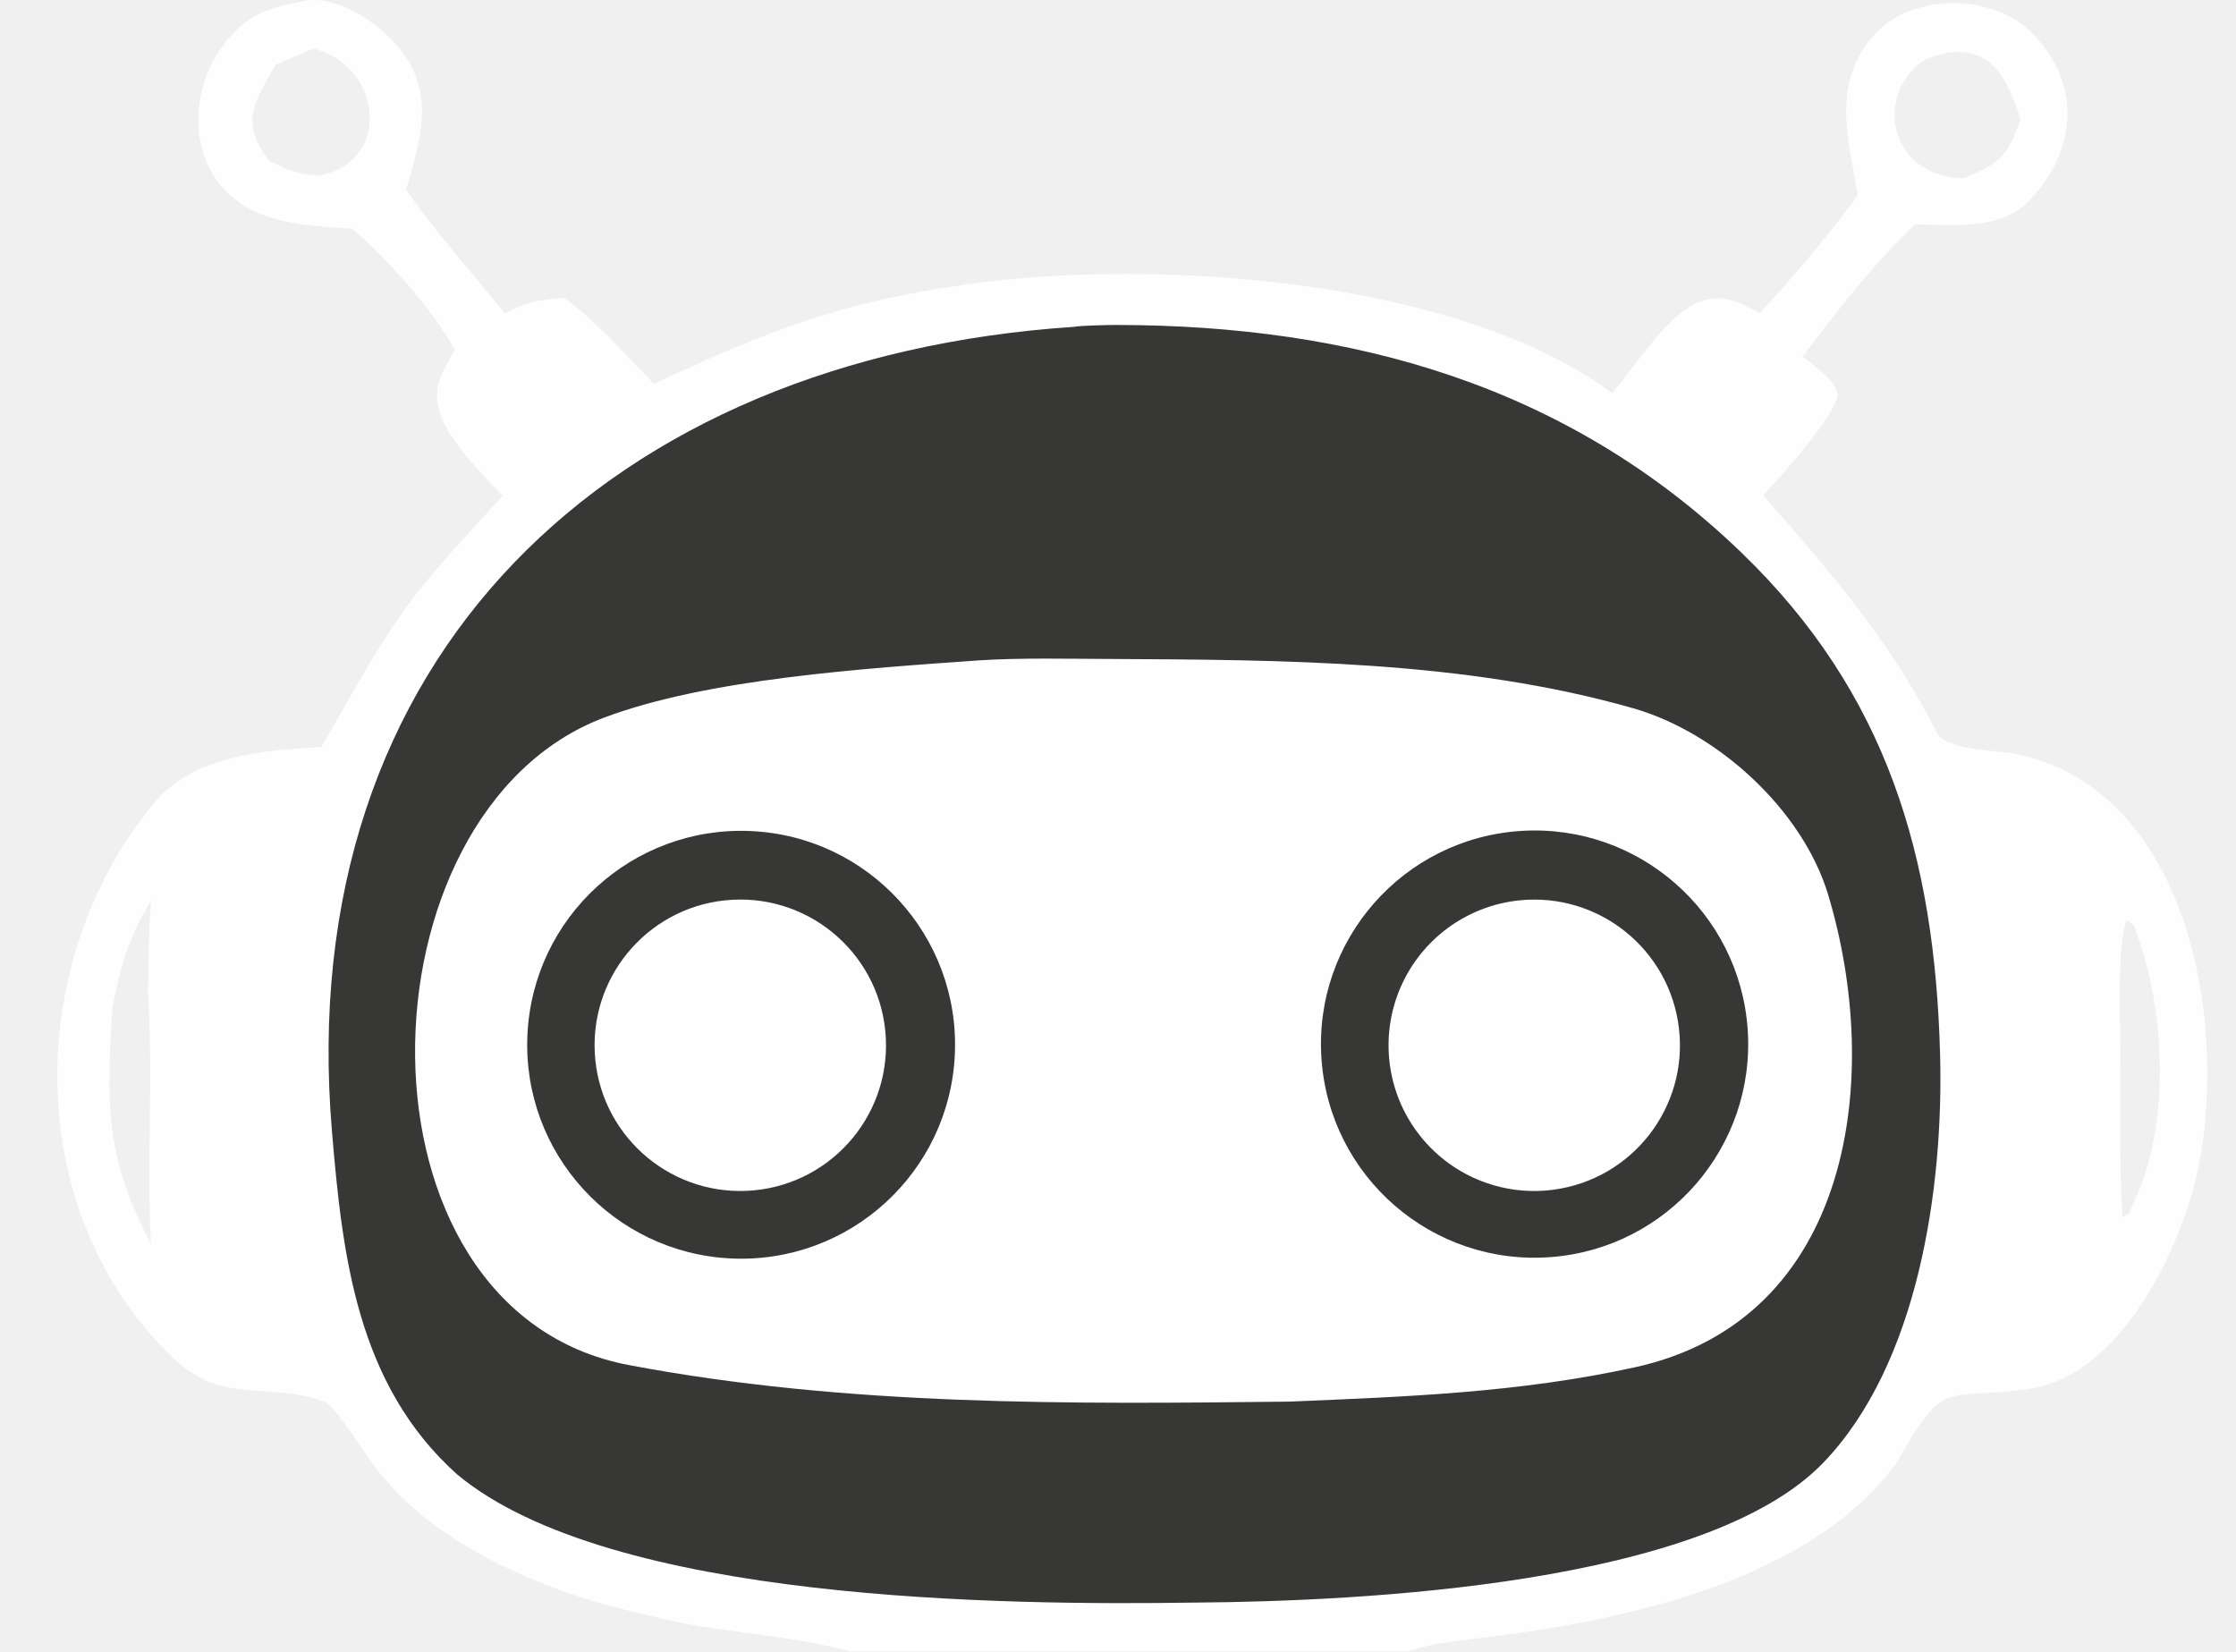
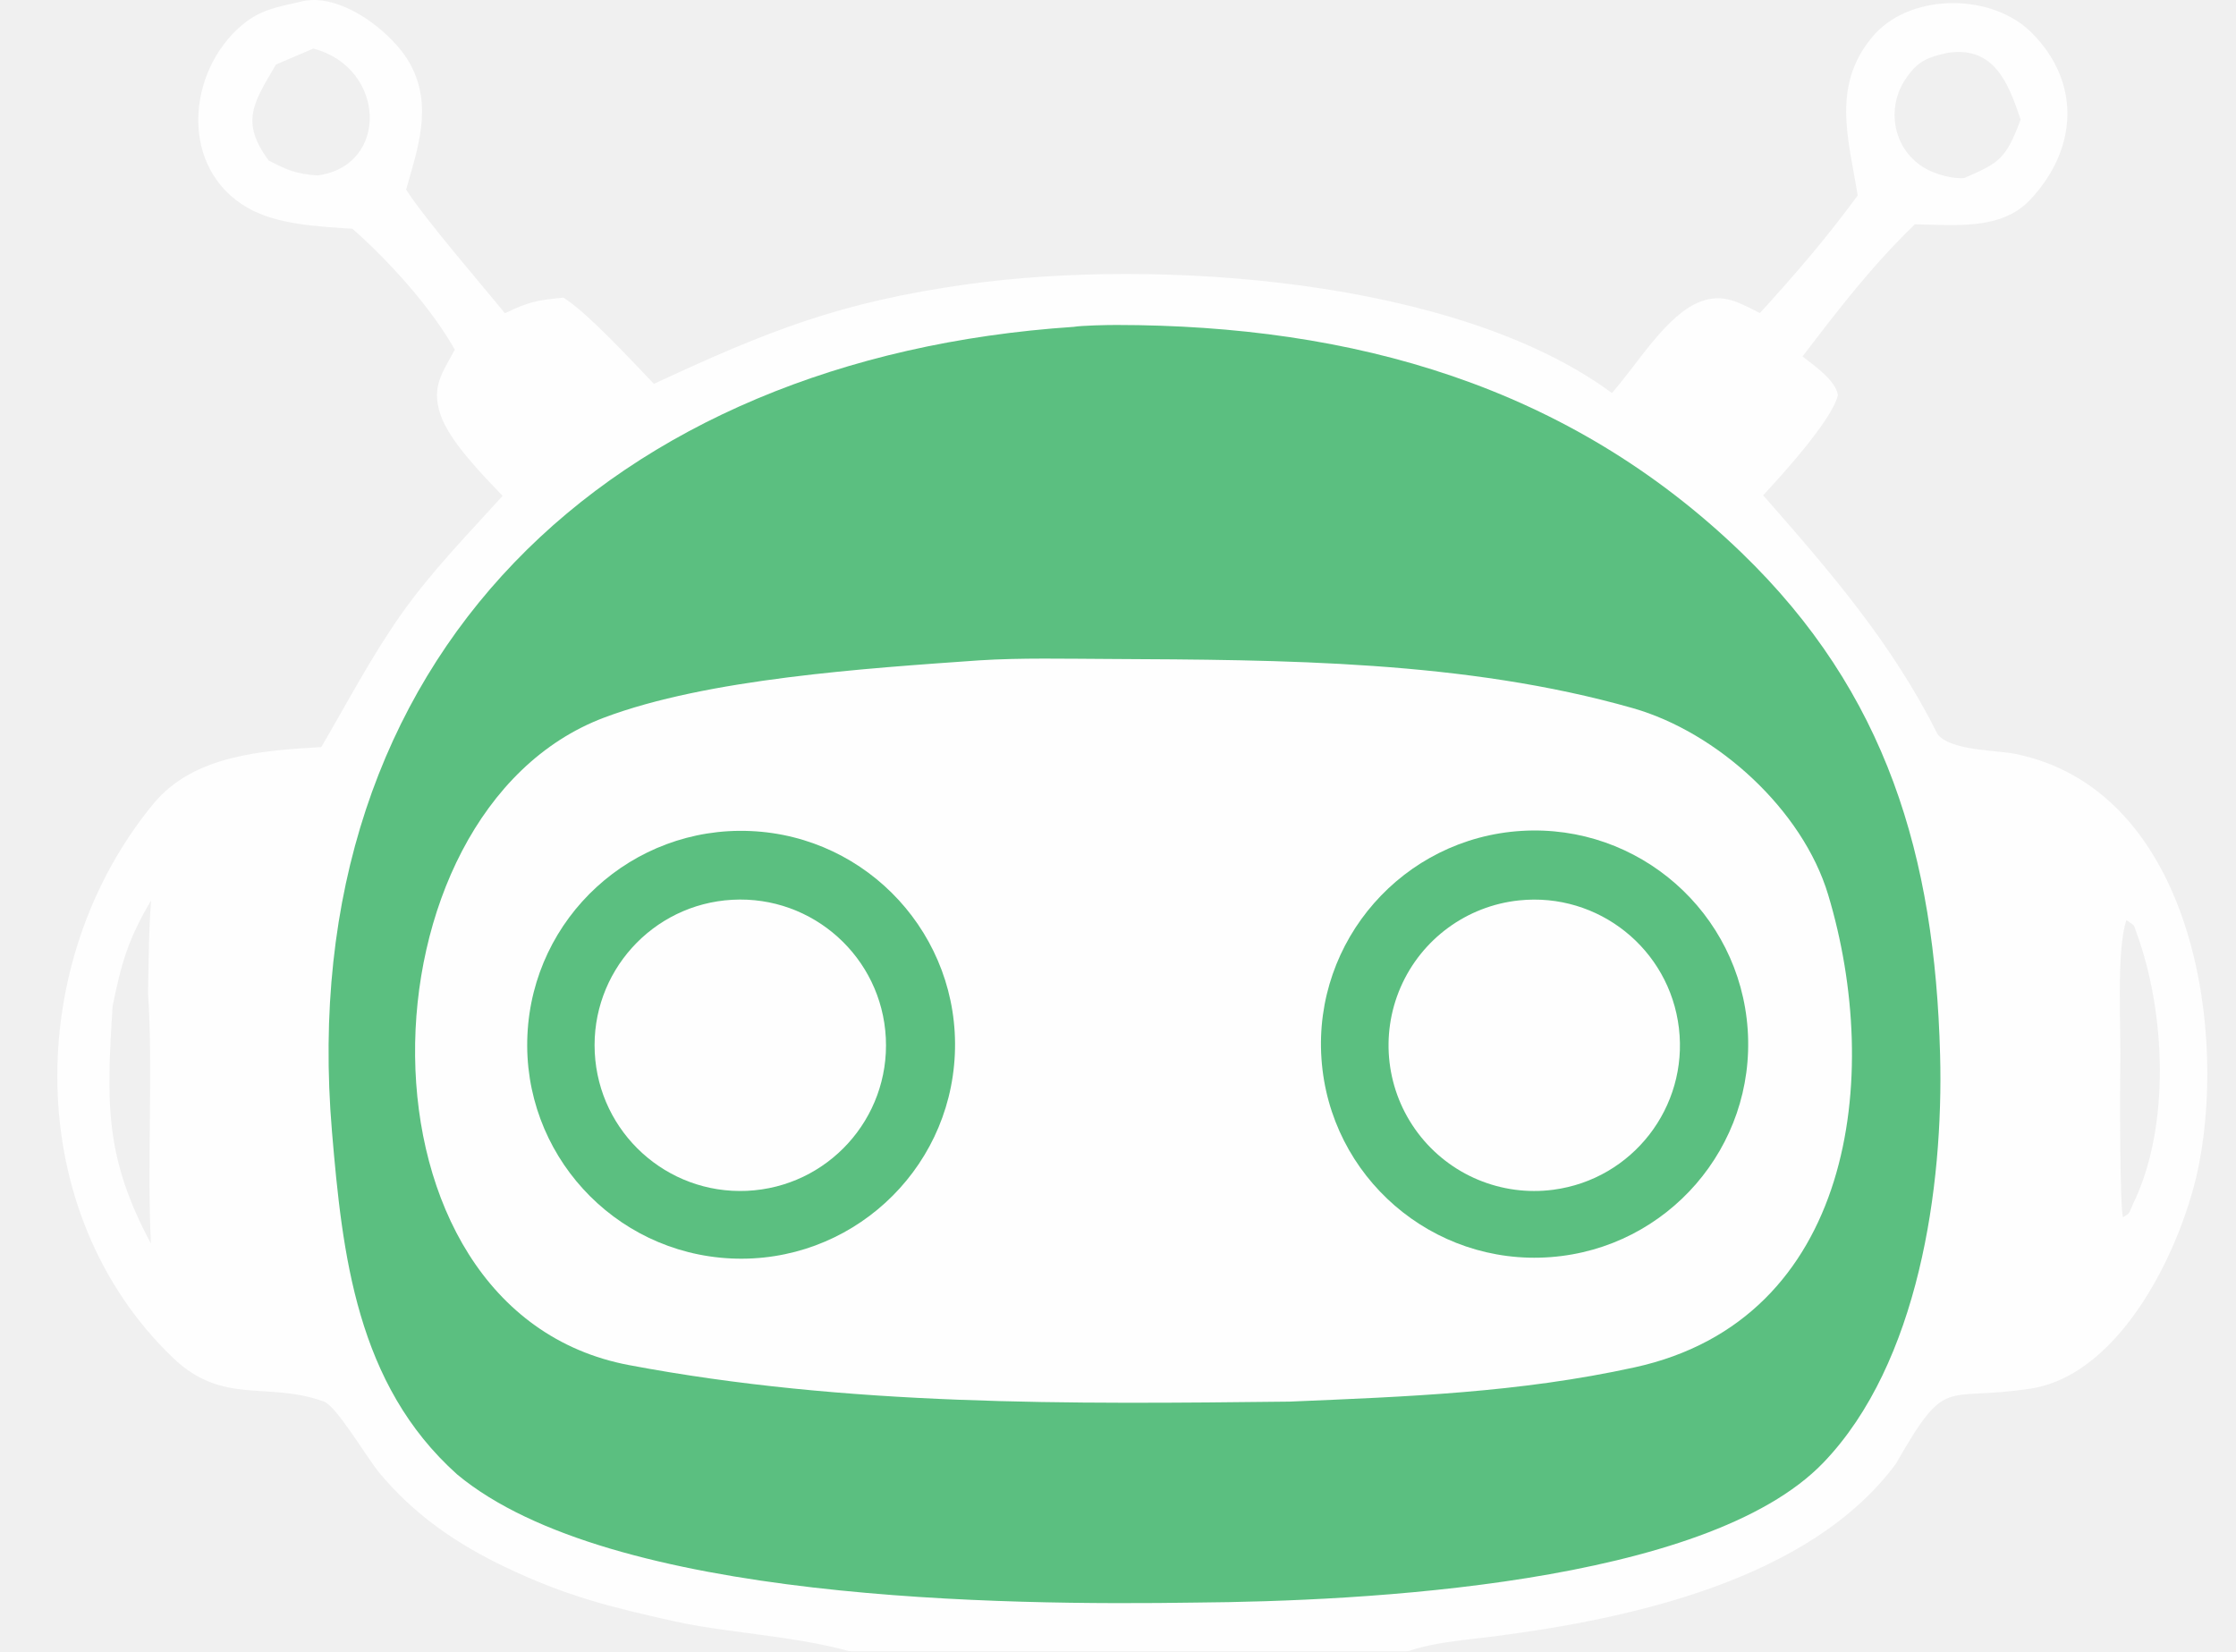
<svg xmlns="http://www.w3.org/2000/svg" width="176" height="130" viewBox="0 0 176 130" fill="none">
  <g clip-path="url(#clip0_3_61)">
    <mask id="mask0_3_61" style="mask-type:luminance" maskUnits="userSpaceOnUse" x="0" y="0" width="176" height="130">
      <path d="M176 0H0V130H176V0Z" fill="white" />
    </mask>
    <g mask="url(#mask0_3_61)">
      <path d="M23.57 0.157C26.651 -0.755 30.912 2.493 32.303 5.069C34.075 8.352 32.897 11.634 31.966 14.923C33.489 17.294 37.791 22.259 39.744 24.657C41.631 23.738 42.332 23.624 44.348 23.426C46.244 24.602 49.799 28.477 51.471 30.213C60.457 26.037 66.103 23.774 76.182 22.369C90.954 20.309 114.643 21.881 126.875 30.936C128.889 28.667 131.206 24.696 133.901 23.72C135.716 23.062 136.93 23.852 138.526 24.64C141.418 21.465 143.661 18.856 146.224 15.388C145.497 10.868 144.062 6.555 147.631 2.614C150.651 -0.577 156.839 -0.502 159.912 2.573C163.856 6.521 163.515 11.775 159.792 15.73C157.503 18.161 153.798 17.698 150.718 17.655C147.26 21.023 144.794 24.245 141.881 28.055C142.815 28.796 144.497 29.938 144.666 31.098C144.219 33.06 140.21 37.438 138.782 38.986C144.079 45.025 148.89 50.57 152.51 57.781C153.46 59.087 157.181 59.044 158.628 59.338C172.14 62.089 175.291 80.041 173.113 91.511C171.892 97.943 167.066 108.187 159.83 109.298C152.891 110.363 153.285 108.128 149.226 115.217C142.447 124.376 128.285 127.42 117.596 128.799C114.216 129.235 110.985 129.323 108.048 131.355C109.604 131.497 112.612 131.779 113.983 132.294C115.988 132.98 118.354 134.565 120.451 134.883C125.67 135.674 130.532 136.266 135.688 137.544C141.089 138.884 146.415 140.513 151.641 142.426C154.608 143.493 157.568 144.766 160.541 145.734C170.026 139.32 182.11 135.749 193.606 140.952C199.326 143.542 206.252 150.796 210.817 155.101C212.884 157.053 213.292 162.449 212.802 165.196C212.392 169.1 204.398 181.636 201.122 183.198C192.539 187.288 194.409 184.554 192.237 195.996C191.188 201.548 190.168 207.105 189.178 212.668C186.965 224.921 186.585 233.778 175.817 241.595C175.001 242.143 171.832 244.213 171.578 244.783C168.105 252.528 168.285 253.83 159.118 253.383C150.946 252.985 145.736 255.175 141.938 245.72C139.309 246.408 135.583 246.568 132.783 246.78C127.128 247.26 121.458 247.565 115.784 247.69C89.122 248.47 63.543 248.778 36.959 246.255C33.446 247.848 34.204 251.775 29.764 252.59C25.593 253.358 21.895 253.218 17.767 253.32C11.024 253.488 8.683 252.233 7.276 245.083C4.384 242.613 1.127 241.392 -1.935 238.435C-7.816 232.756 -8.745 225.162 -10.244 217.547L-14.337 196.028C-14.849 193.359 -15.316 190.65 -15.815 187.846C-16.041 184.445 -20.777 184.944 -22.457 183.487C-28.613 178.149 -40.282 164.094 -33.406 155.896C-30.139 152.002 -20.965 143.654 -16.745 141.23C-14.946 140.208 -12.985 139.503 -10.947 139.144C-8.206 138.648 -5.786 138.706 -3.066 138.726C5.963 138.791 10.533 141.176 17.656 146.101C26.4 141.305 49.928 134.423 59.493 135.156C64.927 132.178 63.281 132.249 70.289 131.346C65.93 128.845 58.317 128.787 53.072 127.611C48.07 126.491 44.625 125.654 39.854 123.385C35.973 121.538 32.654 119.268 29.892 115.966C28.875 114.749 26.511 110.692 25.496 110.314C21.031 108.704 17.553 110.642 13.623 106.88C1.675 95.44 1.808 75.71 12.085 63.253C15.245 59.423 20.703 59.072 25.29 58.802C27.346 55.288 29.261 51.626 31.62 48.293C33.964 44.979 36.834 42.042 39.561 39.029C37.972 37.358 35.333 34.706 34.643 32.555C33.958 30.419 34.815 29.349 35.799 27.521C33.911 24.174 30.606 20.527 27.741 18.006C25.061 17.822 21.831 17.701 19.48 16.349C14.091 13.252 14.684 5.658 19.052 1.971C20.464 0.78 21.833 0.539 23.57 0.157ZM154.616 14.011C157.111 12.916 157.797 12.625 158.823 9.997C158.899 9.802 158.974 9.607 159.047 9.412C158.085 6.525 156.959 3.615 153.321 4.155C151.643 4.53 150.898 4.817 149.911 6.341C149.173 7.504 148.943 8.918 149.275 10.255C149.587 11.521 150.404 12.604 151.537 13.251C152.32 13.709 153.723 14.106 154.616 14.011ZM21.724 5.079C19.989 8.045 18.869 9.561 21.151 12.632C22.598 13.388 23.336 13.696 24.984 13.809C30.664 13.074 30.391 5.312 24.663 3.824L21.724 5.079ZM-20.271 180.698C-17.882 180.507 -10.741 181.374 -9.691 178.351C-9.707 176.929 -10.989 176.164 -11.907 175.233C-13.016 174.109 -13.36 173.9 -14.938 173.813C-18.321 173.73 -22.379 177.727 -20.271 180.698ZM205.358 156.289C200.265 158.982 201.659 164.538 206.857 165.98C207.917 165.974 207.534 166.097 208.372 165.588C210.072 162.848 208.994 156.18 205.358 156.289ZM11.652 78.198C11.703 75.835 11.704 73.203 11.895 70.869C10.126 73.85 9.561 75.739 8.865 79.193C8.372 86.853 8.245 91.099 11.88 97.882C11.557 91.496 12.062 84.209 11.652 78.198ZM-27.065 165.421C-25.12 164.268 -24.131 162.132 -23.28 160.086C-24.081 159.147 -26.634 156.025 -27.701 155.807C-29.758 157.127 -30.568 157.836 -31.069 160.373C-31.696 163.547 -31.358 167.321 -27.065 165.421ZM167.374 72.42C166.55 74.858 166.97 81.231 166.894 84.145C166.858 85.519 166.855 95.278 167.111 95.805C167.719 95.455 167.543 95.516 167.905 94.743C170.855 88.684 170.459 79.715 168.2 73.504C167.893 72.659 168.108 72.953 167.374 72.42Z" fill="#FEFEFE" />
-       <path d="M84.512 25.727C85.134 25.62 87.168 25.577 87.867 25.578C106.468 25.593 123.432 30.334 137.079 43.504C148.53 54.553 152.292 67.418 152.709 83.025C152.987 93.429 151.018 107.318 143.527 115.118C134.266 124.761 107.072 126.037 94.131 126.138C79.161 126.363 48.069 126.104 35.985 116.054C28.055 108.954 26.948 98.734 26.131 89.077C22.967 51.648 48.104 28.151 84.512 25.727Z" fill="#373736" />
+       <path d="M84.512 25.727C85.134 25.62 87.168 25.577 87.867 25.578C106.468 25.593 123.432 30.334 137.079 43.504C148.53 54.553 152.292 67.418 152.709 83.025C152.987 93.429 151.018 107.318 143.527 115.118C134.266 124.761 107.072 126.037 94.131 126.138C79.161 126.363 48.069 126.104 35.985 116.054C28.055 108.954 26.948 98.734 26.131 89.077C22.967 51.648 48.104 28.151 84.512 25.727Z" fill="#5BBF80" />
      <path d="M77.069 51.977C80.318 51.766 84.011 51.855 87.286 51.867C100.941 51.938 115.311 51.974 128.525 55.739C135.181 57.635 141.883 63.734 143.897 70.421C148.21 84.735 145.857 103.857 128.674 107.622C119.566 109.618 110.768 109.93 101.503 110.321C84.207 110.519 66.669 110.689 49.497 107.444C26.923 103.177 27.857 63.904 47.55 56.483C55.687 53.417 68.143 52.608 77.069 51.977Z" fill="#FEFEFE" />
-       <path d="M59.054 65.41C68.358 65.807 75.573 73.681 75.157 82.984C74.742 92.287 66.855 99.487 57.552 99.053C48.276 98.621 41.1 90.76 41.514 81.483C41.928 72.205 49.775 65.014 59.054 65.41Z" fill="#373736" />
+       <path d="M59.054 65.41C68.358 65.807 75.573 73.681 75.157 82.984C74.742 92.287 66.855 99.487 57.552 99.053C48.276 98.621 41.1 90.76 41.514 81.483C41.928 72.205 49.775 65.014 59.054 65.41Z" fill="#5BBF80" />
      <path d="M57.64 70.821C63.986 70.472 69.406 75.35 69.725 81.697C70.044 88.045 65.141 93.442 58.792 93.731C52.485 94.018 47.132 89.154 46.815 82.849C46.498 76.543 51.337 71.168 57.64 70.821Z" fill="#FEFEFE" />
-       <path d="M119.769 65.399C128.99 64.838 136.936 71.822 137.564 81.038C138.192 90.255 131.266 98.252 122.054 98.947C112.747 99.649 104.649 92.636 104.015 83.324C103.381 74.012 110.453 65.966 119.769 65.399Z" fill="#373736" />
+       <path d="M119.769 65.399C128.99 64.838 136.936 71.822 137.564 81.038C138.192 90.255 131.266 98.252 122.054 98.947C112.747 99.649 104.649 92.636 104.015 83.324C103.381 74.012 110.453 65.966 119.769 65.399Z" fill="#5BBF80" />
      <path d="M119.56 70.871C125.8 70.213 131.41 74.691 132.151 80.921C132.892 87.151 128.489 92.82 122.269 93.644C118.171 94.187 114.099 92.483 111.609 89.183C109.119 85.883 108.598 81.499 110.244 77.708C111.891 73.917 115.45 71.305 119.56 70.871Z" fill="#FEFEFE" />
    </g>
  </g>
  <defs>
    <clipPath id="clip0_3_61">
      <rect width="176" height="130" fill="white" />
    </clipPath>
  </defs>
</svg>
